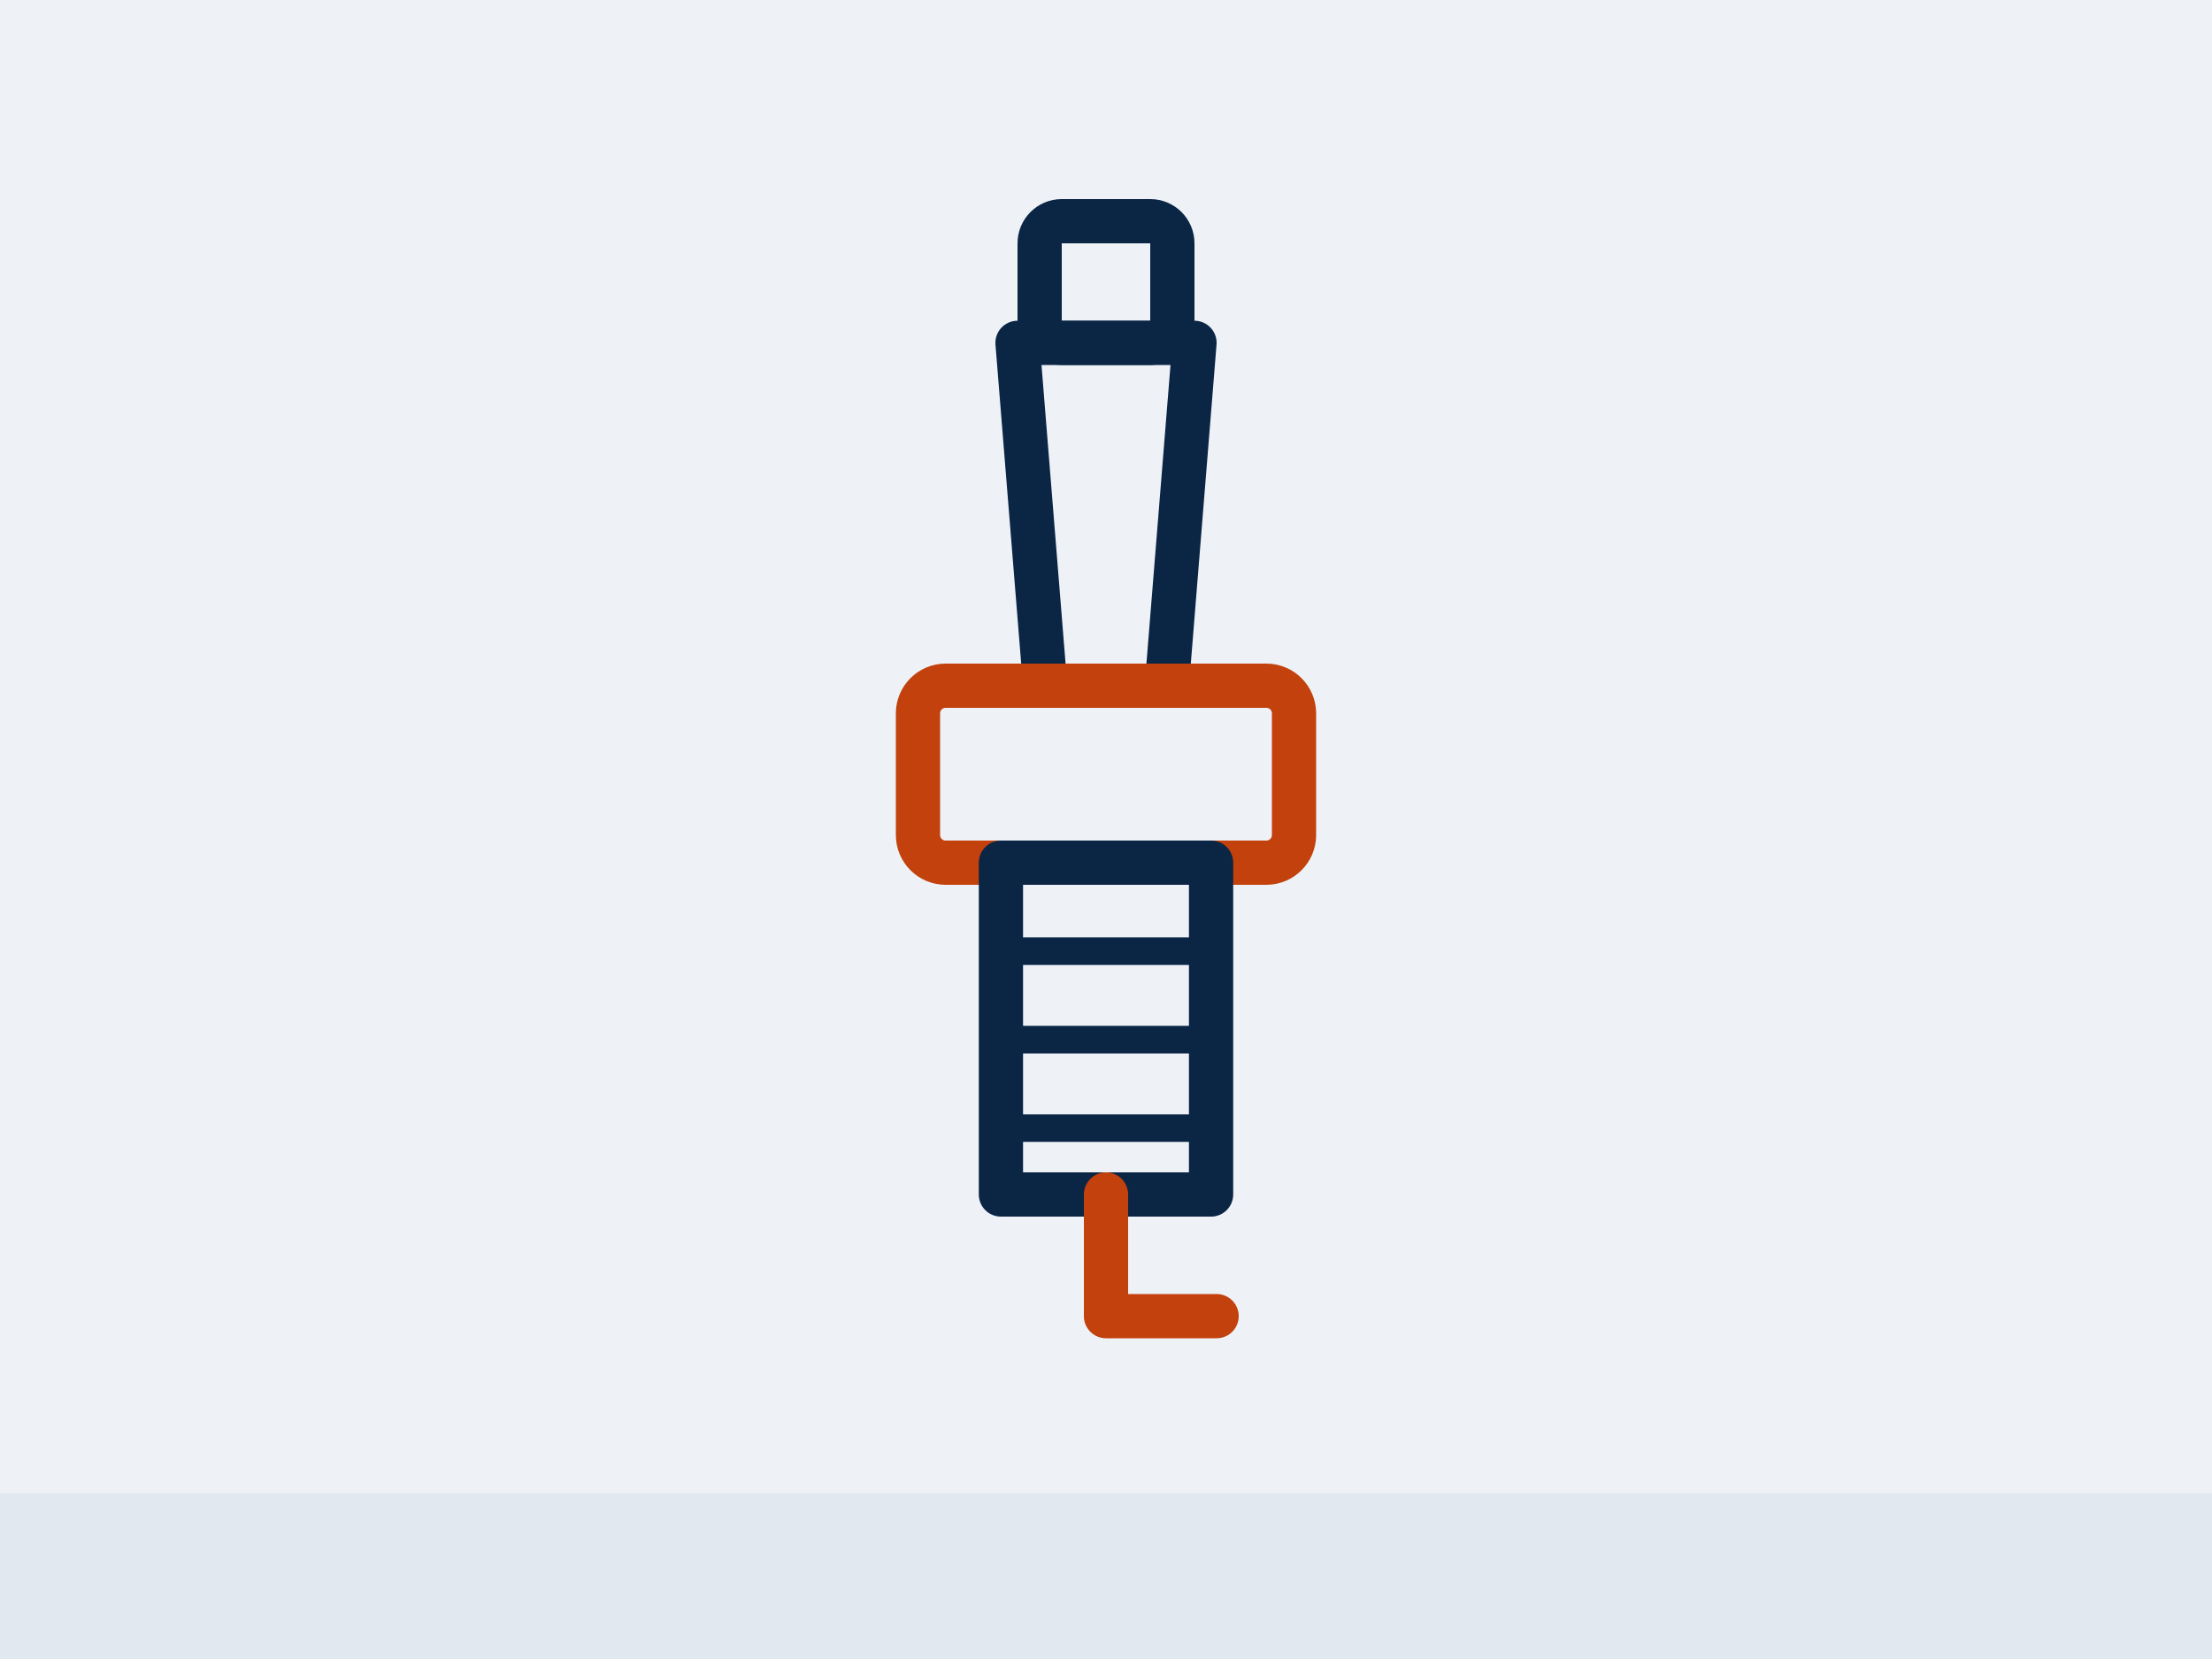
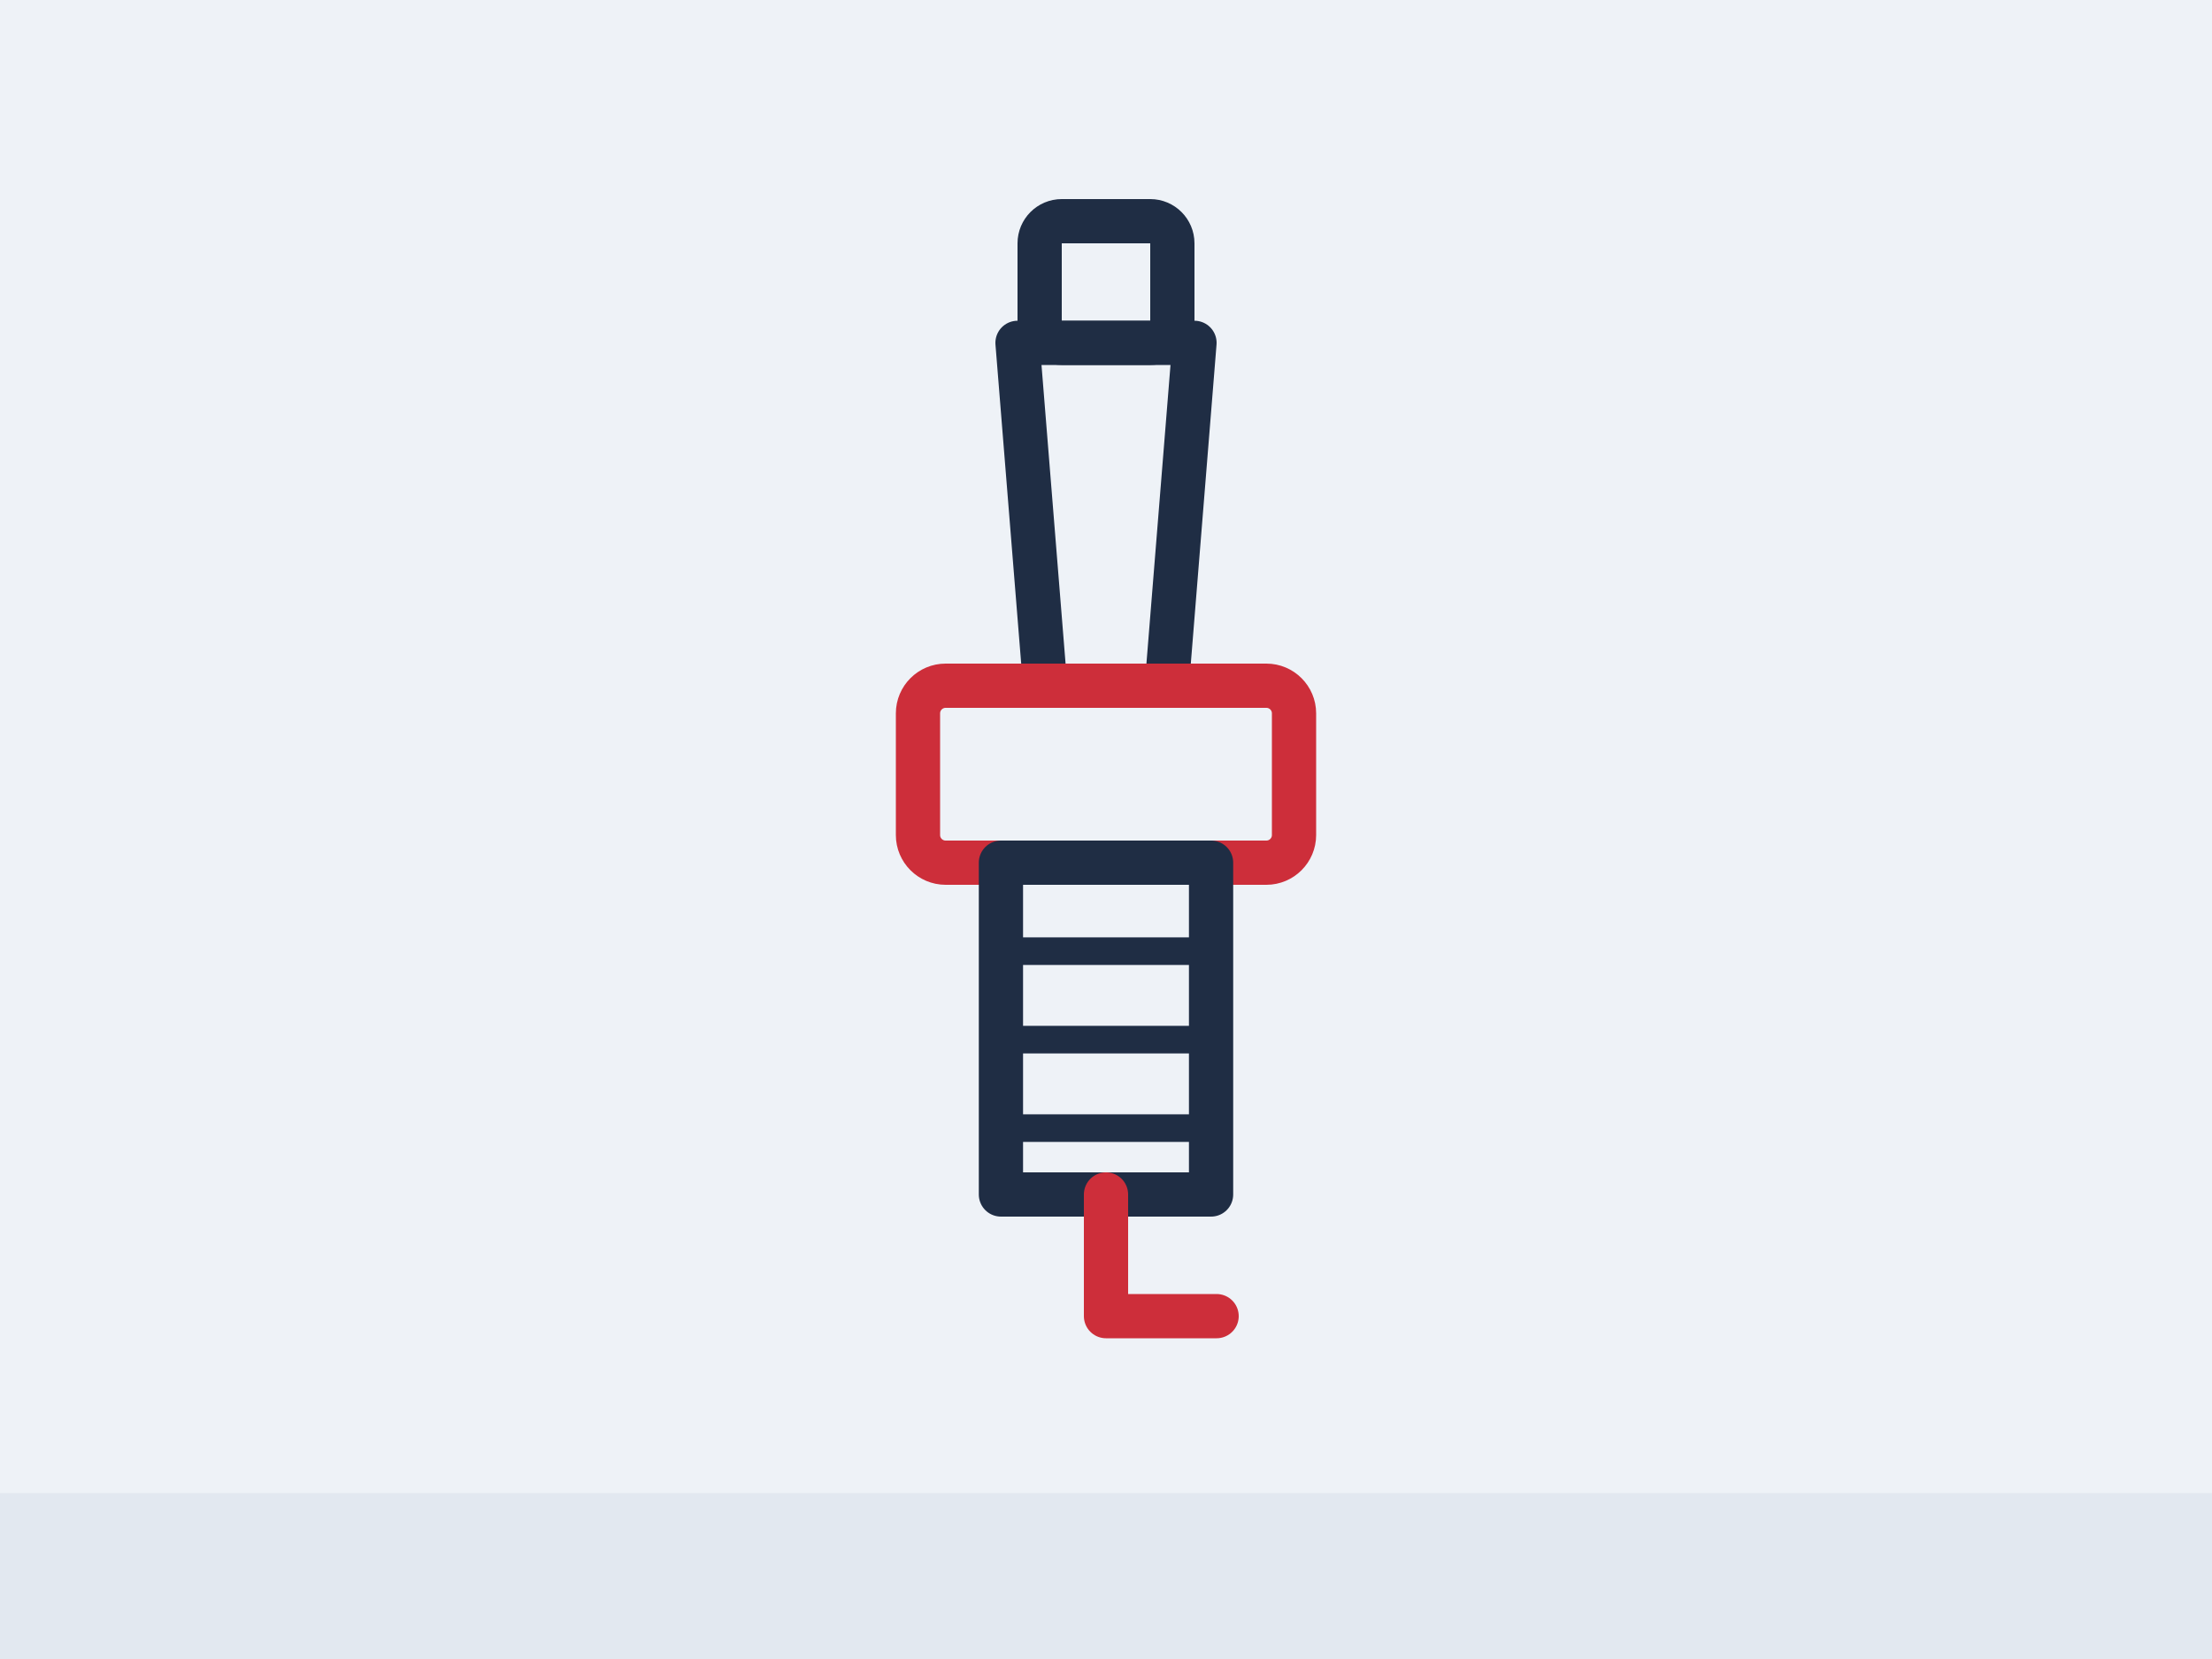
<svg xmlns="http://www.w3.org/2000/svg" viewBox="0 0 400 300" width="400" height="300" role="img" aria-label="Ignition &amp; spark plugs">
  <rect width="400" height="300" fill="#eef2f7" />
  <path d="M0 270h400v30H0z" fill="#e2e8f0" />
-   <g fill="none" stroke="#0b2545" stroke-width="8" stroke-linecap="round" stroke-linejoin="round">
+   <g fill="none" stroke="#1F2D44" stroke-width="8" stroke-linecap="round" stroke-linejoin="round">
    <rect x="188" y="40" width="24" height="22" rx="4" />
    <path d="M184 62h32l-5 62h-22z" />
-     <rect x="166" y="124" width="68" height="32" rx="5" stroke="#c2410c" />
+     <rect x="166" y="124" width="68" height="32" rx="5" stroke="#CD2E3A" />
    <rect x="181" y="156" width="38" height="60" />
    <path d="M181 172h38M181 188h38M181 204h38" stroke-width="5" />
-     <path d="M200 216v22h20" stroke="#c2410c" />
+     <path d="M200 216v22h20" stroke="#CD2E3A" />
  </g>
</svg>
